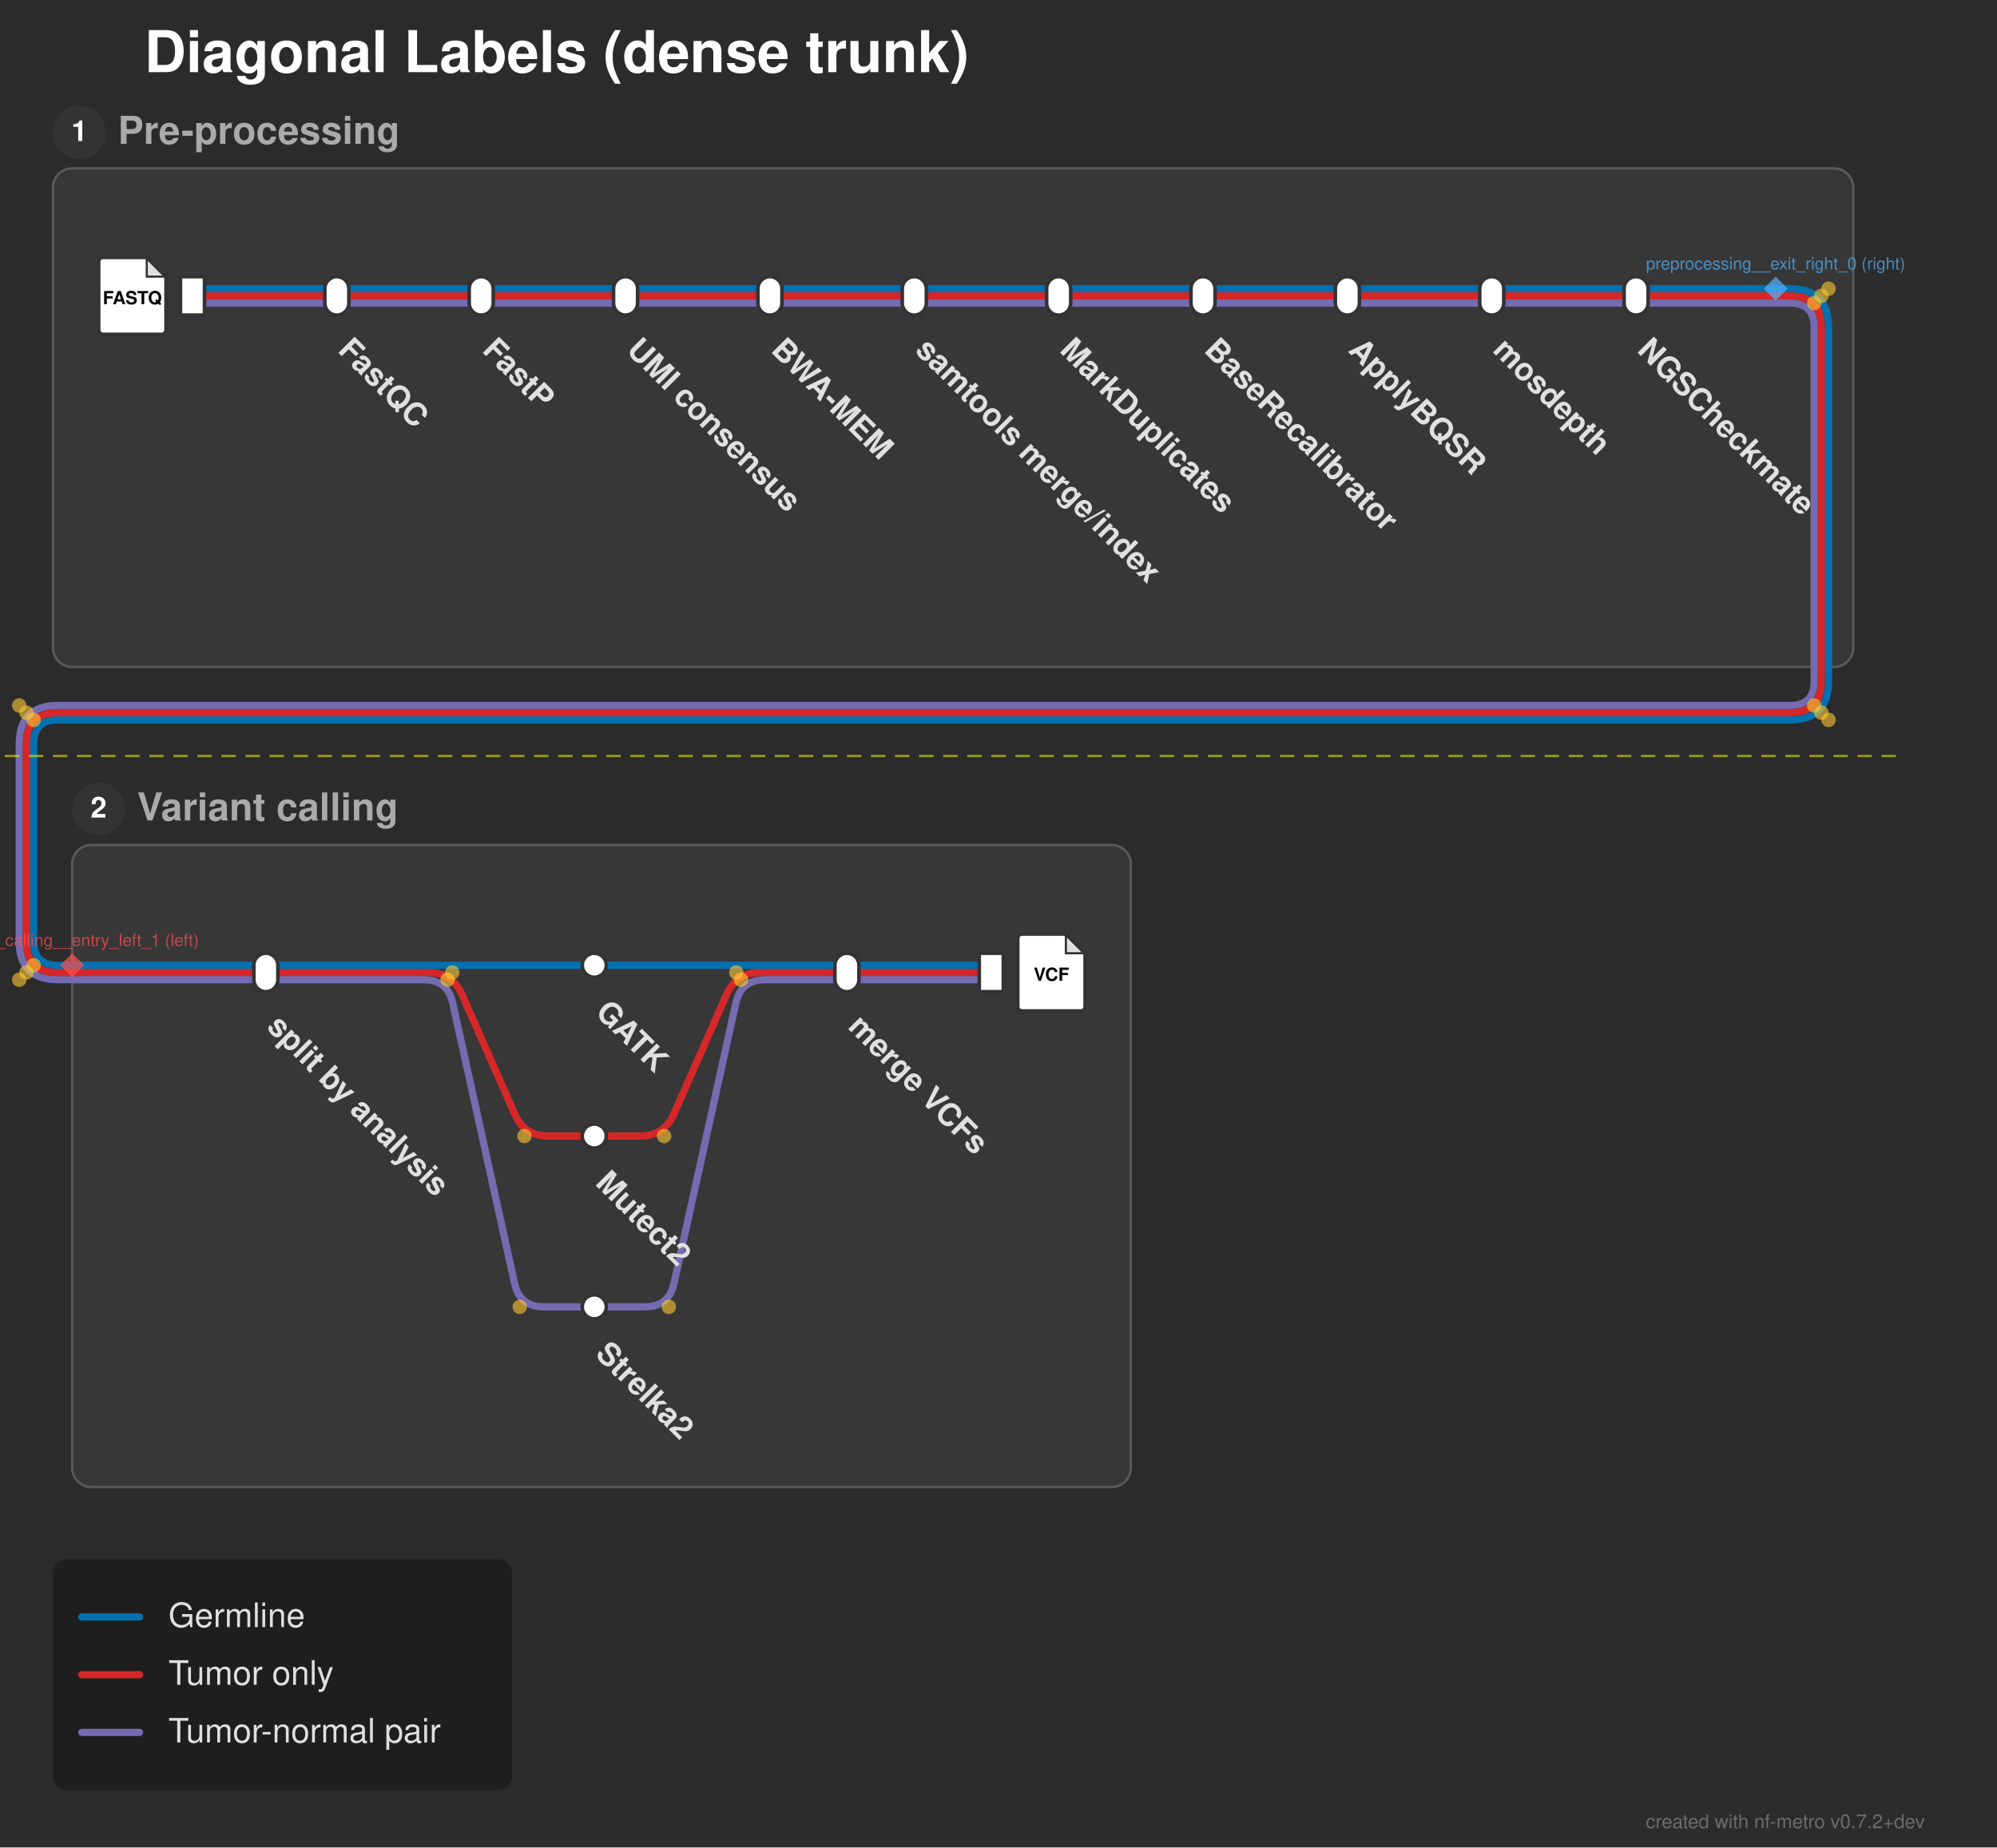
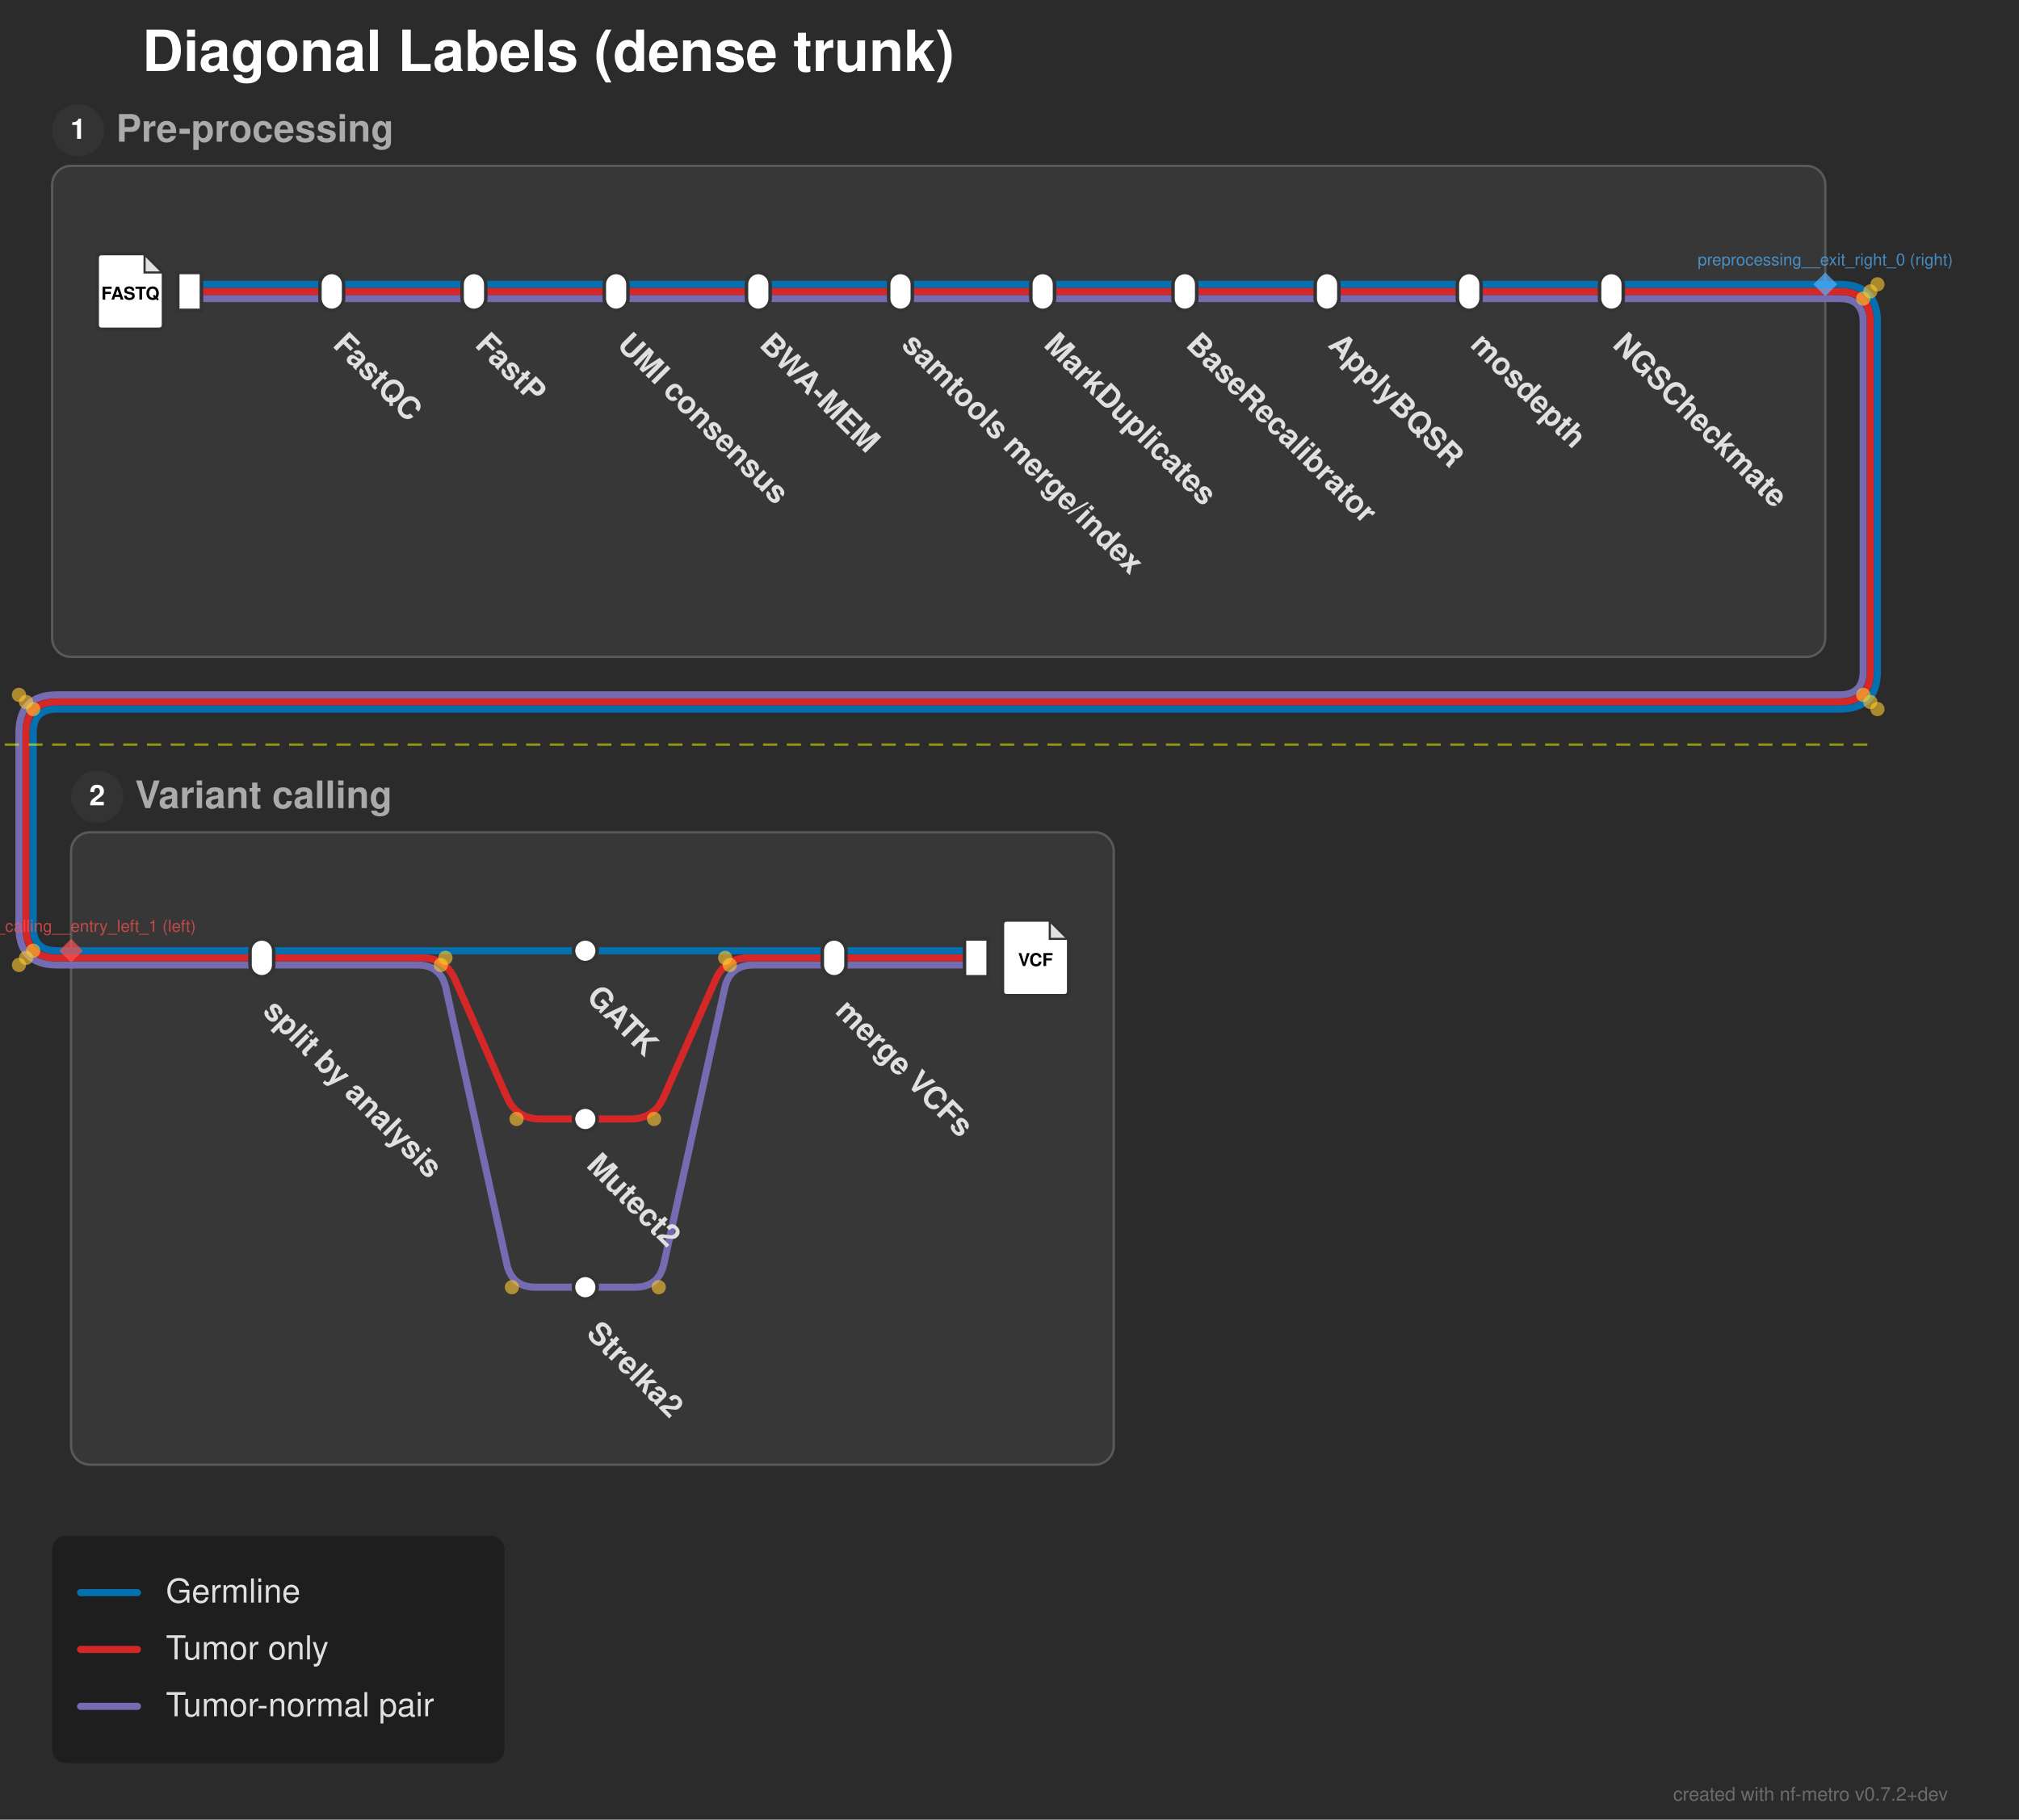
- <svg xmlns="http://www.w3.org/2000/svg" width="830" height="768" viewBox="0 0 830 768">
+ <svg xmlns="http://www.w3.org/2000/svg" width="852" height="768" viewBox="0 0 852 768">
  <defs>
</defs>
-   <rect x="0" y="0" width="830" height="768" fill="#2b2b2b" />
+   <rect x="0" y="0" width="852" height="768" fill="#2b2b2b" />
  <text x="60.0" y="30.0" font-size="24.0" fill="#ffffff" font-family="'Helvetica Neue', Helvetica, Arial, sans-serif" font-weight="bold" class="nf-metro-title">Diagonal Labels (dense trunk)</text>
  <rect x="22.0" y="70.0" width="748.267" height="207.279" rx="8" ry="8" fill="#373737" stroke="#595959" stroke-width="1.0" class="nf-metro-section-box" data-section-id="preprocessing" data-section-lines="germline,somatic,tumor_only" />
  <circle cx="33.0" cy="55.0" r="11" fill="#333333" class="nf-metro-section-num-circle" data-section-id="preprocessing" />
  <text x="33.0" y="55.0" font-size="12" fill="#ffffff" font-family="'Helvetica Neue', Helvetica, Arial, sans-serif" font-weight="bold" text-anchor="middle" dy="0.3em" data-section-id="preprocessing">1</text>
  <text x="49.0" y="55.0" font-size="16.0" fill="#aaaaaa" font-family="'Helvetica Neue', Helvetica, Arial, sans-serif" font-weight="bold" dy="0.3em" class="nf-metro-section-label" data-section-id="preprocessing">Pre-processing</text>
  <rect x="30.0" y="351.279" width="440.0" height="266.911" rx="8" ry="8" fill="#373737" stroke="#595959" stroke-width="1.0" class="nf-metro-section-box" data-section-id="variant_calling" data-section-lines="germline,somatic,tumor_only" />
  <circle cx="41.0" cy="336.279" r="11" fill="#333333" class="nf-metro-section-num-circle" data-section-id="variant_calling" />
  <text x="41.0" y="336.279" font-size="12" fill="#ffffff" font-family="'Helvetica Neue', Helvetica, Arial, sans-serif" font-weight="bold" text-anchor="middle" dy="0.3em" data-section-id="variant_calling">2</text>
  <text x="57.0" y="336.279" font-size="16.0" fill="#aaaaaa" font-family="'Helvetica Neue', Helvetica, Arial, sans-serif" font-weight="bold" dy="0.3em" class="nf-metro-section-label" data-section-id="variant_calling">Variant calling</text>
  <path d="M80.0,126.0 L140.0,126.0" stroke="#756bb1" stroke-width="3.0" stroke-linecap="round" class="metro-line-somatic" data-line-id="somatic" />
  <path d="M140.0,126.0 L200.0,126.0" stroke="#756bb1" stroke-width="3.0" stroke-linecap="round" class="metro-line-somatic" data-line-id="somatic" />
  <path d="M200.0,126.0 L260.0,126.0" stroke="#756bb1" stroke-width="3.0" stroke-linecap="round" class="metro-line-somatic" data-line-id="somatic" />
  <path d="M260.0,126.0 L320.0,126.0" stroke="#756bb1" stroke-width="3.0" stroke-linecap="round" class="metro-line-somatic" data-line-id="somatic" />
  <path d="M320.0,126.0 L380.0,126.0" stroke="#756bb1" stroke-width="3.0" stroke-linecap="round" class="metro-line-somatic" data-line-id="somatic" />
  <path d="M380.0,126.0 L440.0,126.0" stroke="#756bb1" stroke-width="3.0" stroke-linecap="round" class="metro-line-somatic" data-line-id="somatic" />
  <path d="M440.0,126.0 L500.0,126.0" stroke="#756bb1" stroke-width="3.0" stroke-linecap="round" class="metro-line-somatic" data-line-id="somatic" />
  <path d="M500.0,126.0 L560.0,126.0" stroke="#756bb1" stroke-width="3.0" stroke-linecap="round" class="metro-line-somatic" data-line-id="somatic" />
  <path d="M560.0,126.0 L620.0,126.0" stroke="#756bb1" stroke-width="3.0" stroke-linecap="round" class="metro-line-somatic" data-line-id="somatic" />
  <path d="M620.0,126.0 L680.0,126.0" stroke="#756bb1" stroke-width="3.0" stroke-linecap="round" class="metro-line-somatic" data-line-id="somatic" />
  <path d="M110.5,407.279 L176.022,407.279 Q186.022,407.279,188.176,417.044 L213.868,533.514 Q216.022,543.279,226.022,543.279 L247.0,543.279" stroke="#756bb1" stroke-width="3.0" fill="none" stroke-linecap="round" stroke-linejoin="round" class="metro-line-somatic" data-line-id="somatic" />
  <path d="M247.0,543.279 L267.978,543.279 Q277.978,543.279,280.132,533.514 L305.824,417.044 Q307.978,407.279,317.978,407.279 L352.0,407.279" stroke="#756bb1" stroke-width="3.0" fill="none" stroke-linecap="round" stroke-linejoin="round" class="metro-line-somatic" data-line-id="somatic" />
  <path d="M352.0,407.279 L412.0,407.279" stroke="#756bb1" stroke-width="3.0" stroke-linecap="round" class="metro-line-somatic" data-line-id="somatic" />
-   <path d="M680.0,126.0 L738.0,126.0" stroke="#756bb1" stroke-width="3.0" stroke-linecap="round" class="metro-line-somatic" data-line-id="somatic" />
+   <path d="M680.0,126.0 L770.267,126.0" stroke="#756bb1" stroke-width="3.0" stroke-linecap="round" class="metro-line-somatic" data-line-id="somatic" />
  <path d="M30.0,407.279 L110.5,407.279" stroke="#756bb1" stroke-width="3.0" stroke-linecap="round" class="metro-line-somatic" data-line-id="somatic" />
-   <path d="M738.0,126.0 L744.0,126.0 Q754.0,126.0,754.0,136.0 L754.0,283.279 Q754.0,293.279,744.0,293.279 L24.0,293.279 Q8.0,293.279,8.0,309.279 L8.0,391.279 Q8.0,407.279,24.0,407.279 L30.0,407.279" stroke="#756bb1" stroke-width="3.0" fill="none" stroke-linecap="round" stroke-linejoin="round" class="metro-line-somatic" data-line-id="somatic" />
+   <path d="M770.267,126.0 L776.267,126.0 Q786.267,126.0,786.267,136.0 L786.267,283.279 Q786.267,293.279,776.267,293.279 L24.0,293.279 Q8.0,293.279,8.0,309.279 L8.0,391.279 Q8.0,407.279,24.0,407.279 L30.0,407.279" stroke="#756bb1" stroke-width="3.0" fill="none" stroke-linecap="round" stroke-linejoin="round" class="metro-line-somatic" data-line-id="somatic" />
  <path d="M80.0,123.0 L140.0,123.0" stroke="#d62728" stroke-width="3.0" stroke-linecap="round" class="metro-line-tumor_only" data-line-id="tumor_only" />
  <path d="M140.0,123.0 L200.0,123.0" stroke="#d62728" stroke-width="3.0" stroke-linecap="round" class="metro-line-tumor_only" data-line-id="tumor_only" />
  <path d="M200.0,123.0 L260.0,123.0" stroke="#d62728" stroke-width="3.0" stroke-linecap="round" class="metro-line-tumor_only" data-line-id="tumor_only" />
  <path d="M260.0,123.0 L320.0,123.0" stroke="#d62728" stroke-width="3.0" stroke-linecap="round" class="metro-line-tumor_only" data-line-id="tumor_only" />
  <path d="M320.0,123.0 L380.0,123.0" stroke="#d62728" stroke-width="3.0" stroke-linecap="round" class="metro-line-tumor_only" data-line-id="tumor_only" />
  <path d="M380.0,123.0 L440.0,123.0" stroke="#d62728" stroke-width="3.0" stroke-linecap="round" class="metro-line-tumor_only" data-line-id="tumor_only" />
  <path d="M440.0,123.0 L500.0,123.0" stroke="#d62728" stroke-width="3.0" stroke-linecap="round" class="metro-line-tumor_only" data-line-id="tumor_only" />
  <path d="M500.0,123.0 L560.0,123.0" stroke="#d62728" stroke-width="3.0" stroke-linecap="round" class="metro-line-tumor_only" data-line-id="tumor_only" />
  <path d="M560.0,123.0 L620.0,123.0" stroke="#d62728" stroke-width="3.0" stroke-linecap="round" class="metro-line-tumor_only" data-line-id="tumor_only" />
  <path d="M620.0,123.0 L680.0,123.0" stroke="#d62728" stroke-width="3.0" stroke-linecap="round" class="metro-line-tumor_only" data-line-id="tumor_only" />
  <path d="M110.5,404.279 L177.978,404.279 Q187.978,404.279,192.014,413.428 L213.941,463.13 Q217.978,472.279,227.978,472.279 L247.0,472.279" stroke="#d62728" stroke-width="3.0" fill="none" stroke-linecap="round" stroke-linejoin="round" class="metro-line-tumor_only" data-line-id="tumor_only" />
  <path d="M247.0,472.279 L266.022,472.279 Q276.022,472.279,280.059,463.13 L301.986,413.428 Q306.022,404.279,316.022,404.279 L352.0,404.279" stroke="#d62728" stroke-width="3.0" fill="none" stroke-linecap="round" stroke-linejoin="round" class="metro-line-tumor_only" data-line-id="tumor_only" />
  <path d="M352.0,404.279 L412.0,404.279" stroke="#d62728" stroke-width="3.0" stroke-linecap="round" class="metro-line-tumor_only" data-line-id="tumor_only" />
-   <path d="M680.0,123.0 L738.0,123.0" stroke="#d62728" stroke-width="3.0" stroke-linecap="round" class="metro-line-tumor_only" data-line-id="tumor_only" />
+   <path d="M680.0,123.0 L770.267,123.0" stroke="#d62728" stroke-width="3.0" stroke-linecap="round" class="metro-line-tumor_only" data-line-id="tumor_only" />
  <path d="M30.0,404.279 L110.5,404.279" stroke="#d62728" stroke-width="3.0" stroke-linecap="round" class="metro-line-tumor_only" data-line-id="tumor_only" />
-   <path d="M738.0,123.0 L744.0,123.0 Q757.0,123.0,757.0,136.0 L757.0,283.279 Q757.0,296.279,744.0,296.279 L24.0,296.279 Q11.0,296.279,11.0,309.279 L11.0,391.279 Q11.0,404.279,24.0,404.279 L30.0,404.279" stroke="#d62728" stroke-width="3.0" fill="none" stroke-linecap="round" stroke-linejoin="round" class="metro-line-tumor_only" data-line-id="tumor_only" />
+   <path d="M770.267,123.0 L776.267,123.0 Q789.267,123.0,789.267,136.0 L789.267,283.279 Q789.267,296.279,776.267,296.279 L24.0,296.279 Q11.0,296.279,11.0,309.279 L11.0,391.279 Q11.0,404.279,24.0,404.279 L30.0,404.279" stroke="#d62728" stroke-width="3.0" fill="none" stroke-linecap="round" stroke-linejoin="round" class="metro-line-tumor_only" data-line-id="tumor_only" />
  <path d="M80.0,120.0 L140.0,120.0" stroke="#0570b0" stroke-width="3.0" stroke-linecap="round" class="metro-line-germline" data-line-id="germline" />
  <path d="M140.0,120.0 L200.0,120.0" stroke="#0570b0" stroke-width="3.0" stroke-linecap="round" class="metro-line-germline" data-line-id="germline" />
  <path d="M200.0,120.0 L260.0,120.0" stroke="#0570b0" stroke-width="3.0" stroke-linecap="round" class="metro-line-germline" data-line-id="germline" />
  <path d="M260.0,120.0 L320.0,120.0" stroke="#0570b0" stroke-width="3.0" stroke-linecap="round" class="metro-line-germline" data-line-id="germline" />
  <path d="M320.0,120.0 L380.0,120.0" stroke="#0570b0" stroke-width="3.0" stroke-linecap="round" class="metro-line-germline" data-line-id="germline" />
  <path d="M380.0,120.0 L440.0,120.0" stroke="#0570b0" stroke-width="3.0" stroke-linecap="round" class="metro-line-germline" data-line-id="germline" />
  <path d="M440.0,120.0 L500.0,120.0" stroke="#0570b0" stroke-width="3.0" stroke-linecap="round" class="metro-line-germline" data-line-id="germline" />
  <path d="M500.0,120.0 L560.0,120.0" stroke="#0570b0" stroke-width="3.0" stroke-linecap="round" class="metro-line-germline" data-line-id="germline" />
  <path d="M560.0,120.0 L620.0,120.0" stroke="#0570b0" stroke-width="3.0" stroke-linecap="round" class="metro-line-germline" data-line-id="germline" />
  <path d="M620.0,120.0 L680.0,120.0" stroke="#0570b0" stroke-width="3.0" stroke-linecap="round" class="metro-line-germline" data-line-id="germline" />
  <path d="M110.5,401.279 L247.0,401.279" stroke="#0570b0" stroke-width="3.0" stroke-linecap="round" class="metro-line-germline" data-line-id="germline" />
  <path d="M247.0,401.279 L352.0,401.279" stroke="#0570b0" stroke-width="3.0" stroke-linecap="round" class="metro-line-germline" data-line-id="germline" />
  <path d="M352.0,401.279 L412.0,401.279" stroke="#0570b0" stroke-width="3.0" stroke-linecap="round" class="metro-line-germline" data-line-id="germline" />
-   <path d="M680.0,120.0 L738.0,120.0" stroke="#0570b0" stroke-width="3.0" stroke-linecap="round" class="metro-line-germline" data-line-id="germline" />
+   <path d="M680.0,120.0 L770.267,120.0" stroke="#0570b0" stroke-width="3.0" stroke-linecap="round" class="metro-line-germline" data-line-id="germline" />
  <path d="M30.0,401.279 L110.5,401.279" stroke="#0570b0" stroke-width="3.0" stroke-linecap="round" class="metro-line-germline" data-line-id="germline" />
-   <path d="M738.0,120.0 L744.0,120.0 Q760.0,120.0,760.0,136.0 L760.0,283.279 Q760.0,299.279,744.0,299.279 L24.0,299.279 Q14.0,299.279,14.0,309.279 L14.0,391.279 Q14.0,401.279,24.0,401.279 L30.0,401.279" stroke="#0570b0" stroke-width="3.0" fill="none" stroke-linecap="round" stroke-linejoin="round" class="metro-line-germline" data-line-id="germline" />
+   <path d="M770.267,120.0 L776.267,120.0 Q792.267,120.0,792.267,136.0 L792.267,283.279 Q792.267,299.279,776.267,299.279 L24.0,299.279 Q14.0,299.279,14.0,309.279 L14.0,391.279 Q14.0,401.279,24.0,401.279 L30.0,401.279" stroke="#0570b0" stroke-width="3.0" fill="none" stroke-linecap="round" stroke-linejoin="round" class="metro-line-germline" data-line-id="germline" />
  <rect x="75.0" y="115.0" width="10.0" height="16.0" fill="#ffffff" stroke="#333333" stroke-width="1.5" class="nf-metro-station" data-station-id="fastq_in" data-station-lines="germline,somatic,tumor_only" data-station-label="fastq_in" data-section-id="preprocessing" data-section-name="Pre-processing" />
  <g data-station-id="fastq_in">
    <path d="M43.0,107.0 L61.0,107.0 L69.0,115.0 L69.0,137.0 Q69.0,139.0,67.0,139.0 L43.0,139.0 Q41.0,139.0,41.0,137.0 L41.0,109.0 Q41.0,107.0,43.0,107.0 Z" fill="#ffffff" stroke="#333333" stroke-width="1.5" stroke-linejoin="round" />
    <path d="M61.0,107.0 L61.0,115.0 L69.0,115.0 Z" fill="#333333" opacity="0.15" stroke="none" />
    <path d="M61.0,107.0 L61.0,115.0 L69.0,115.0" fill="none" stroke="#333333" stroke-width="0.9" />
    <text x="55.0" y="124.2" font-size="7.5" fill="#000000" font-family="'Helvetica Neue', Helvetica, Arial, sans-serif" font-weight="bold" text-anchor="middle" dy="0.3em">FASTQ</text>
  </g>
  <rect x="135.0" y="115.0" width="10.0" height="16.0" rx="5.0" ry="5.0" fill="#ffffff" stroke="#333333" stroke-width="1.5" class="nf-metro-station" data-station-id="fastqc" data-station-lines="germline,somatic,tumor_only" data-station-label="FastQC" data-section-id="preprocessing" data-section-name="Pre-processing" />
  <rect x="195.0" y="115.0" width="10.0" height="16.0" rx="5.0" ry="5.0" fill="#ffffff" stroke="#333333" stroke-width="1.5" class="nf-metro-station" data-station-id="fastp" data-station-lines="germline,somatic,tumor_only" data-station-label="FastP" data-section-id="preprocessing" data-section-name="Pre-processing" />
  <rect x="255.0" y="115.0" width="10.0" height="16.0" rx="5.0" ry="5.0" fill="#ffffff" stroke="#333333" stroke-width="1.5" class="nf-metro-station" data-station-id="umi" data-station-lines="germline,somatic,tumor_only" data-station-label="UMI consensus" data-section-id="preprocessing" data-section-name="Pre-processing" />
  <rect x="315.0" y="115.0" width="10.0" height="16.0" rx="5.0" ry="5.0" fill="#ffffff" stroke="#333333" stroke-width="1.5" class="nf-metro-station" data-station-id="bwa" data-station-lines="germline,somatic,tumor_only" data-station-label="BWA-MEM" data-section-id="preprocessing" data-section-name="Pre-processing" />
  <rect x="375.0" y="115.0" width="10.0" height="16.0" rx="5.0" ry="5.0" fill="#ffffff" stroke="#333333" stroke-width="1.5" class="nf-metro-station" data-station-id="merge_index" data-station-lines="germline,somatic,tumor_only" data-station-label="samtools merge/index" data-section-id="preprocessing" data-section-name="Pre-processing" />
  <rect x="435.0" y="115.0" width="10.0" height="16.0" rx="5.0" ry="5.0" fill="#ffffff" stroke="#333333" stroke-width="1.5" class="nf-metro-station" data-station-id="markdup" data-station-lines="germline,somatic,tumor_only" data-station-label="MarkDuplicates" data-section-id="preprocessing" data-section-name="Pre-processing" />
  <rect x="495.0" y="115.0" width="10.0" height="16.0" rx="5.0" ry="5.0" fill="#ffffff" stroke="#333333" stroke-width="1.5" class="nf-metro-station" data-station-id="bqsr" data-station-lines="germline,somatic,tumor_only" data-station-label="BaseRecalibrator" data-section-id="preprocessing" data-section-name="Pre-processing" />
  <rect x="555.0" y="115.0" width="10.0" height="16.0" rx="5.0" ry="5.0" fill="#ffffff" stroke="#333333" stroke-width="1.5" class="nf-metro-station" data-station-id="applybqsr" data-station-lines="germline,somatic,tumor_only" data-station-label="ApplyBQSR" data-section-id="preprocessing" data-section-name="Pre-processing" />
  <rect x="615.0" y="115.0" width="10.0" height="16.0" rx="5.0" ry="5.0" fill="#ffffff" stroke="#333333" stroke-width="1.5" class="nf-metro-station" data-station-id="mosdepth" data-station-lines="germline,somatic,tumor_only" data-station-label="mosdepth" data-section-id="preprocessing" data-section-name="Pre-processing" />
  <rect x="675.0" y="115.0" width="10.0" height="16.0" rx="5.0" ry="5.0" fill="#ffffff" stroke="#333333" stroke-width="1.5" class="nf-metro-station" data-station-id="ngscheckmate" data-station-lines="germline,somatic,tumor_only" data-station-label="NGSCheckmate" data-section-id="preprocessing" data-section-name="Pre-processing" />
  <rect x="105.5" y="396.279" width="10.0" height="16.0" rx="5.0" ry="5.0" fill="#ffffff" stroke="#333333" stroke-width="1.5" class="nf-metro-station" data-station-id="split" data-station-lines="germline,somatic,tumor_only" data-station-label="split by analysis" data-section-id="variant_calling" data-section-name="Variant calling" />
  <rect x="242.0" y="396.279" width="10.0" height="10.0" rx="5.0" ry="5.0" fill="#ffffff" stroke="#333333" stroke-width="1.5" class="nf-metro-station" data-station-id="deepvariant" data-station-lines="germline" data-station-label="GATK" data-section-id="variant_calling" data-section-name="Variant calling" />
  <rect x="242.0" y="467.279" width="10.0" height="10.0" rx="5.0" ry="5.0" fill="#ffffff" stroke="#333333" stroke-width="1.5" class="nf-metro-station" data-station-id="mutect" data-station-lines="tumor_only" data-station-label="Mutect2" data-section-id="variant_calling" data-section-name="Variant calling" />
  <rect x="242.0" y="538.279" width="10.0" height="10.0" rx="5.0" ry="5.0" fill="#ffffff" stroke="#333333" stroke-width="1.5" class="nf-metro-station" data-station-id="strelka" data-station-lines="somatic" data-station-label="Strelka2" data-section-id="variant_calling" data-section-name="Variant calling" />
  <rect x="347.0" y="396.279" width="10.0" height="16.0" rx="5.0" ry="5.0" fill="#ffffff" stroke="#333333" stroke-width="1.5" class="nf-metro-station" data-station-id="merge_vcf" data-station-lines="germline,somatic,tumor_only" data-station-label="merge VCFs" data-section-id="variant_calling" data-section-name="Variant calling" />
  <rect x="407.0" y="396.279" width="10.0" height="16.0" fill="#ffffff" stroke="#333333" stroke-width="1.5" class="nf-metro-station" data-station-id="vcf_out" data-station-lines="germline,somatic,tumor_only" data-station-label="vcf_out" data-section-id="variant_calling" data-section-name="Variant calling" />
  <g data-station-id="vcf_out">
    <path d="M425.0,388.279 L443.0,388.279 L451.0,396.279 L451.0,418.279 Q451.0,420.279,449.0,420.279 L425.0,420.279 Q423.0,420.279,423.0,418.279 L423.0,390.279 Q423.0,388.279,425.0,388.279 Z" fill="#ffffff" stroke="#333333" stroke-width="1.5" stroke-linejoin="round" />
    <path d="M443.0,388.279 L443.0,396.279 L451.0,396.279 Z" fill="#333333" opacity="0.15" stroke="none" />
    <path d="M443.0,388.279 L443.0,396.279 L451.0,396.279" fill="none" stroke="#333333" stroke-width="0.9" />
    <text x="437.0" y="405.479" font-size="7.5" fill="#000000" font-family="'Helvetica Neue', Helvetica, Arial, sans-serif" font-weight="bold" text-anchor="middle" dy="0.3em">VCF</text>
  </g>
  <text x="110.5" y="427.279" font-size="13.0" fill="#e0e0e0" font-family="'Helvetica Neue', Helvetica, Arial, sans-serif" font-weight="bold" text-anchor="start" dominant-baseline="auto" transform="rotate(45.0,110.5,427.279)" data-station-id="split" class="nf-metro-station-label">split by analysis</text>
  <text x="140.0" y="146.0" font-size="13.0" fill="#e0e0e0" font-family="'Helvetica Neue', Helvetica, Arial, sans-serif" font-weight="bold" text-anchor="start" dominant-baseline="auto" transform="rotate(45.0,140.0,146.0)" data-station-id="fastqc" class="nf-metro-station-label">FastQC</text>
  <text x="247.0" y="421.279" font-size="13.0" fill="#e0e0e0" font-family="'Helvetica Neue', Helvetica, Arial, sans-serif" font-weight="bold" text-anchor="start" dominant-baseline="auto" transform="rotate(45.0,247.0,421.279)" data-station-id="deepvariant" class="nf-metro-station-label">GATK</text>
  <text x="247.0" y="492.279" font-size="13.0" fill="#e0e0e0" font-family="'Helvetica Neue', Helvetica, Arial, sans-serif" font-weight="bold" text-anchor="start" dominant-baseline="auto" transform="rotate(45.0,247.0,492.279)" data-station-id="mutect" class="nf-metro-station-label">Mutect2</text>
  <text x="247.0" y="563.279" font-size="13.0" fill="#e0e0e0" font-family="'Helvetica Neue', Helvetica, Arial, sans-serif" font-weight="bold" text-anchor="start" dominant-baseline="auto" transform="rotate(45.0,247.0,563.279)" data-station-id="strelka" class="nf-metro-station-label">Strelka2</text>
  <text x="200.0" y="146.0" font-size="13.0" fill="#e0e0e0" font-family="'Helvetica Neue', Helvetica, Arial, sans-serif" font-weight="bold" text-anchor="start" dominant-baseline="auto" transform="rotate(45.0,200.0,146.0)" data-station-id="fastp" class="nf-metro-station-label">FastP</text>
  <text x="352.0" y="427.279" font-size="13.0" fill="#e0e0e0" font-family="'Helvetica Neue', Helvetica, Arial, sans-serif" font-weight="bold" text-anchor="start" dominant-baseline="auto" transform="rotate(45.0,352.0,427.279)" data-station-id="merge_vcf" class="nf-metro-station-label">merge VCFs</text>
  <text x="260.0" y="146.0" font-size="13.0" fill="#e0e0e0" font-family="'Helvetica Neue', Helvetica, Arial, sans-serif" font-weight="bold" text-anchor="start" dominant-baseline="auto" transform="rotate(45.0,260.0,146.0)" data-station-id="umi" class="nf-metro-station-label">UMI consensus</text>
  <text x="320.0" y="146.0" font-size="13.0" fill="#e0e0e0" font-family="'Helvetica Neue', Helvetica, Arial, sans-serif" font-weight="bold" text-anchor="start" dominant-baseline="auto" transform="rotate(45.0,320.0,146.0)" data-station-id="bwa" class="nf-metro-station-label">BWA-MEM</text>
  <text x="380.0" y="146.0" font-size="13.0" fill="#e0e0e0" font-family="'Helvetica Neue', Helvetica, Arial, sans-serif" font-weight="bold" text-anchor="start" dominant-baseline="auto" transform="rotate(45.0,380.0,146.0)" data-station-id="merge_index" class="nf-metro-station-label">samtools merge/index</text>
  <text x="440.0" y="146.0" font-size="13.0" fill="#e0e0e0" font-family="'Helvetica Neue', Helvetica, Arial, sans-serif" font-weight="bold" text-anchor="start" dominant-baseline="auto" transform="rotate(45.0,440.0,146.0)" data-station-id="markdup" class="nf-metro-station-label">MarkDuplicates</text>
  <text x="500.0" y="146.0" font-size="13.0" fill="#e0e0e0" font-family="'Helvetica Neue', Helvetica, Arial, sans-serif" font-weight="bold" text-anchor="start" dominant-baseline="auto" transform="rotate(45.0,500.0,146.0)" data-station-id="bqsr" class="nf-metro-station-label">BaseRecalibrator</text>
  <text x="560.0" y="146.0" font-size="13.0" fill="#e0e0e0" font-family="'Helvetica Neue', Helvetica, Arial, sans-serif" font-weight="bold" text-anchor="start" dominant-baseline="auto" transform="rotate(45.0,560.0,146.0)" data-station-id="applybqsr" class="nf-metro-station-label">ApplyBQSR</text>
  <text x="620.0" y="146.0" font-size="13.0" fill="#e0e0e0" font-family="'Helvetica Neue', Helvetica, Arial, sans-serif" font-weight="bold" text-anchor="start" dominant-baseline="auto" transform="rotate(45.0,620.0,146.0)" data-station-id="mosdepth" class="nf-metro-station-label">mosdepth</text>
  <text x="680.0" y="146.0" font-size="13.0" fill="#e0e0e0" font-family="'Helvetica Neue', Helvetica, Arial, sans-serif" font-weight="bold" text-anchor="start" dominant-baseline="auto" transform="rotate(45.0,680.0,146.0)" data-station-id="ngscheckmate" class="nf-metro-station-label">NGSCheckmate</text>
  <circle cx="187.978" cy="404.279" r="3.0" fill="rgba(255, 200, 50, 0.6)" />
  <circle cx="217.978" cy="472.279" r="3.0" fill="rgba(255, 200, 50, 0.6)" />
  <circle cx="186.022" cy="407.279" r="3.0" fill="rgba(255, 200, 50, 0.6)" />
  <circle cx="216.022" cy="543.279" r="3.0" fill="rgba(255, 200, 50, 0.6)" />
  <circle cx="276.022" cy="472.279" r="3.0" fill="rgba(255, 200, 50, 0.6)" />
  <circle cx="306.022" cy="404.279" r="3.0" fill="rgba(255, 200, 50, 0.6)" />
  <circle cx="277.978" cy="543.279" r="3.0" fill="rgba(255, 200, 50, 0.6)" />
  <circle cx="307.978" cy="407.279" r="3.0" fill="rgba(255, 200, 50, 0.6)" />
-   <circle cx="760.0" cy="120.0" r="3.0" fill="rgba(255, 200, 50, 0.6)" />
-   <circle cx="760.0" cy="299.279" r="3.0" fill="rgba(255, 200, 50, 0.6)" />
+   <circle cx="792.267" cy="120.0" r="3.0" fill="rgba(255, 200, 50, 0.6)" />
+   <circle cx="792.267" cy="299.279" r="3.0" fill="rgba(255, 200, 50, 0.6)" />
  <circle cx="14.0" cy="299.279" r="3.0" fill="rgba(255, 200, 50, 0.6)" />
  <circle cx="14.0" cy="401.279" r="3.0" fill="rgba(255, 200, 50, 0.6)" />
-   <circle cx="757.0" cy="123.0" r="3.0" fill="rgba(255, 200, 50, 0.6)" />
-   <circle cx="757.0" cy="296.279" r="3.0" fill="rgba(255, 200, 50, 0.6)" />
+   <circle cx="789.267" cy="123.0" r="3.0" fill="rgba(255, 200, 50, 0.6)" />
+   <circle cx="789.267" cy="296.279" r="3.0" fill="rgba(255, 200, 50, 0.6)" />
  <circle cx="11.0" cy="296.279" r="3.0" fill="rgba(255, 200, 50, 0.6)" />
  <circle cx="11.0" cy="404.279" r="3.0" fill="rgba(255, 200, 50, 0.6)" />
-   <circle cx="754.0" cy="126.0" r="3.0" fill="rgba(255, 200, 50, 0.6)" />
-   <circle cx="754.0" cy="293.279" r="3.0" fill="rgba(255, 200, 50, 0.6)" />
+   <circle cx="786.267" cy="126.0" r="3.0" fill="rgba(255, 200, 50, 0.6)" />
+   <circle cx="786.267" cy="293.279" r="3.0" fill="rgba(255, 200, 50, 0.6)" />
  <circle cx="8.0" cy="293.279" r="3.0" fill="rgba(255, 200, 50, 0.6)" />
  <circle cx="8.0" cy="407.279" r="3.0" fill="rgba(255, 200, 50, 0.6)" />
-   <path d="M738.0,115.0 L743.0,120.0 L738.0,125.0 L733.0,120.0 Z" fill="rgba(80, 180, 255, 0.7)" stroke="none" />
-   <text x="738.0" y="112.0" font-size="7" fill="rgba(80, 180, 255, 0.7)" font-family="'Helvetica Neue', Helvetica, Arial, sans-serif" text-anchor="middle" dominant-baseline="auto">preprocessing__exit_right_0 (right)</text>
+   <path d="M770.267,115.0 L775.267,120.0 L770.267,125.0 L765.267,120.0 Z" fill="rgba(80, 180, 255, 0.7)" stroke="none" />
+   <text x="770.267" y="112.0" font-size="7" fill="rgba(80, 180, 255, 0.7)" font-family="'Helvetica Neue', Helvetica, Arial, sans-serif" text-anchor="middle" dominant-baseline="auto">preprocessing__exit_right_0 (right)</text>
  <path d="M30.0,396.279 L35.0,401.279 L30.0,406.279 L25.0,401.279 Z" fill="rgba(255, 80, 80, 0.7)" stroke="none" />
  <text x="30.0" y="393.279" font-size="7" fill="rgba(255, 80, 80, 0.7)" font-family="'Helvetica Neue', Helvetica, Arial, sans-serif" text-anchor="middle" dominant-baseline="auto">variant_calling__entry_left_1 (left)</text>
  <path d="M2.0,314.279 L790.267,314.279" stroke="rgba(255, 255, 0, 0.5)" stroke-width="1" stroke-dasharray="6,4" />
  <text x="-2.0" y="314.279" font-size="7" fill="rgba(255, 255, 0, 0.5)" font-family="'Helvetica Neue', Helvetica, Arial, sans-serif" text-anchor="end">row 0|1</text>
  <rect x="22.0" y="648.191" width="190.9" height="96.0" rx="6" ry="6" fill="rgba(0, 0, 0, 0.3)" />
  <path d="M34.0,672.191 L58.0,672.191" stroke="#0570b0" stroke-width="3.0" stroke-linecap="round" />
  <text x="70.0" y="672.191" font-size="14.0" fill="#e0e0e0" font-family="'Helvetica Neue', Helvetica, Arial, sans-serif" dy="0.3em">Germline</text>
  <path d="M34.0,696.191 L58.0,696.191" stroke="#d62728" stroke-width="3.0" stroke-linecap="round" />
  <text x="70.0" y="696.191" font-size="14.0" fill="#e0e0e0" font-family="'Helvetica Neue', Helvetica, Arial, sans-serif" dy="0.3em">Tumor only</text>
  <path d="M34.0,720.191 L58.0,720.191" stroke="#756bb1" stroke-width="3.0" stroke-linecap="round" />
  <text x="70.0" y="720.191" font-size="14.0" fill="#e0e0e0" font-family="'Helvetica Neue', Helvetica, Arial, sans-serif" dy="0.3em">Tumor-normal pair</text>
-   <text x="800.0" y="760.0" font-size="8" fill="rgba(150, 150, 150, 0.6)" font-family="'Helvetica Neue', Helvetica, Arial, sans-serif" text-anchor="end">created with nf-metro v0.7.2+dev</text>
+   <text x="822.0" y="760.0" font-size="8" fill="rgba(150, 150, 150, 0.6)" font-family="'Helvetica Neue', Helvetica, Arial, sans-serif" text-anchor="end">created with nf-metro v0.7.2+dev</text>
</svg>
